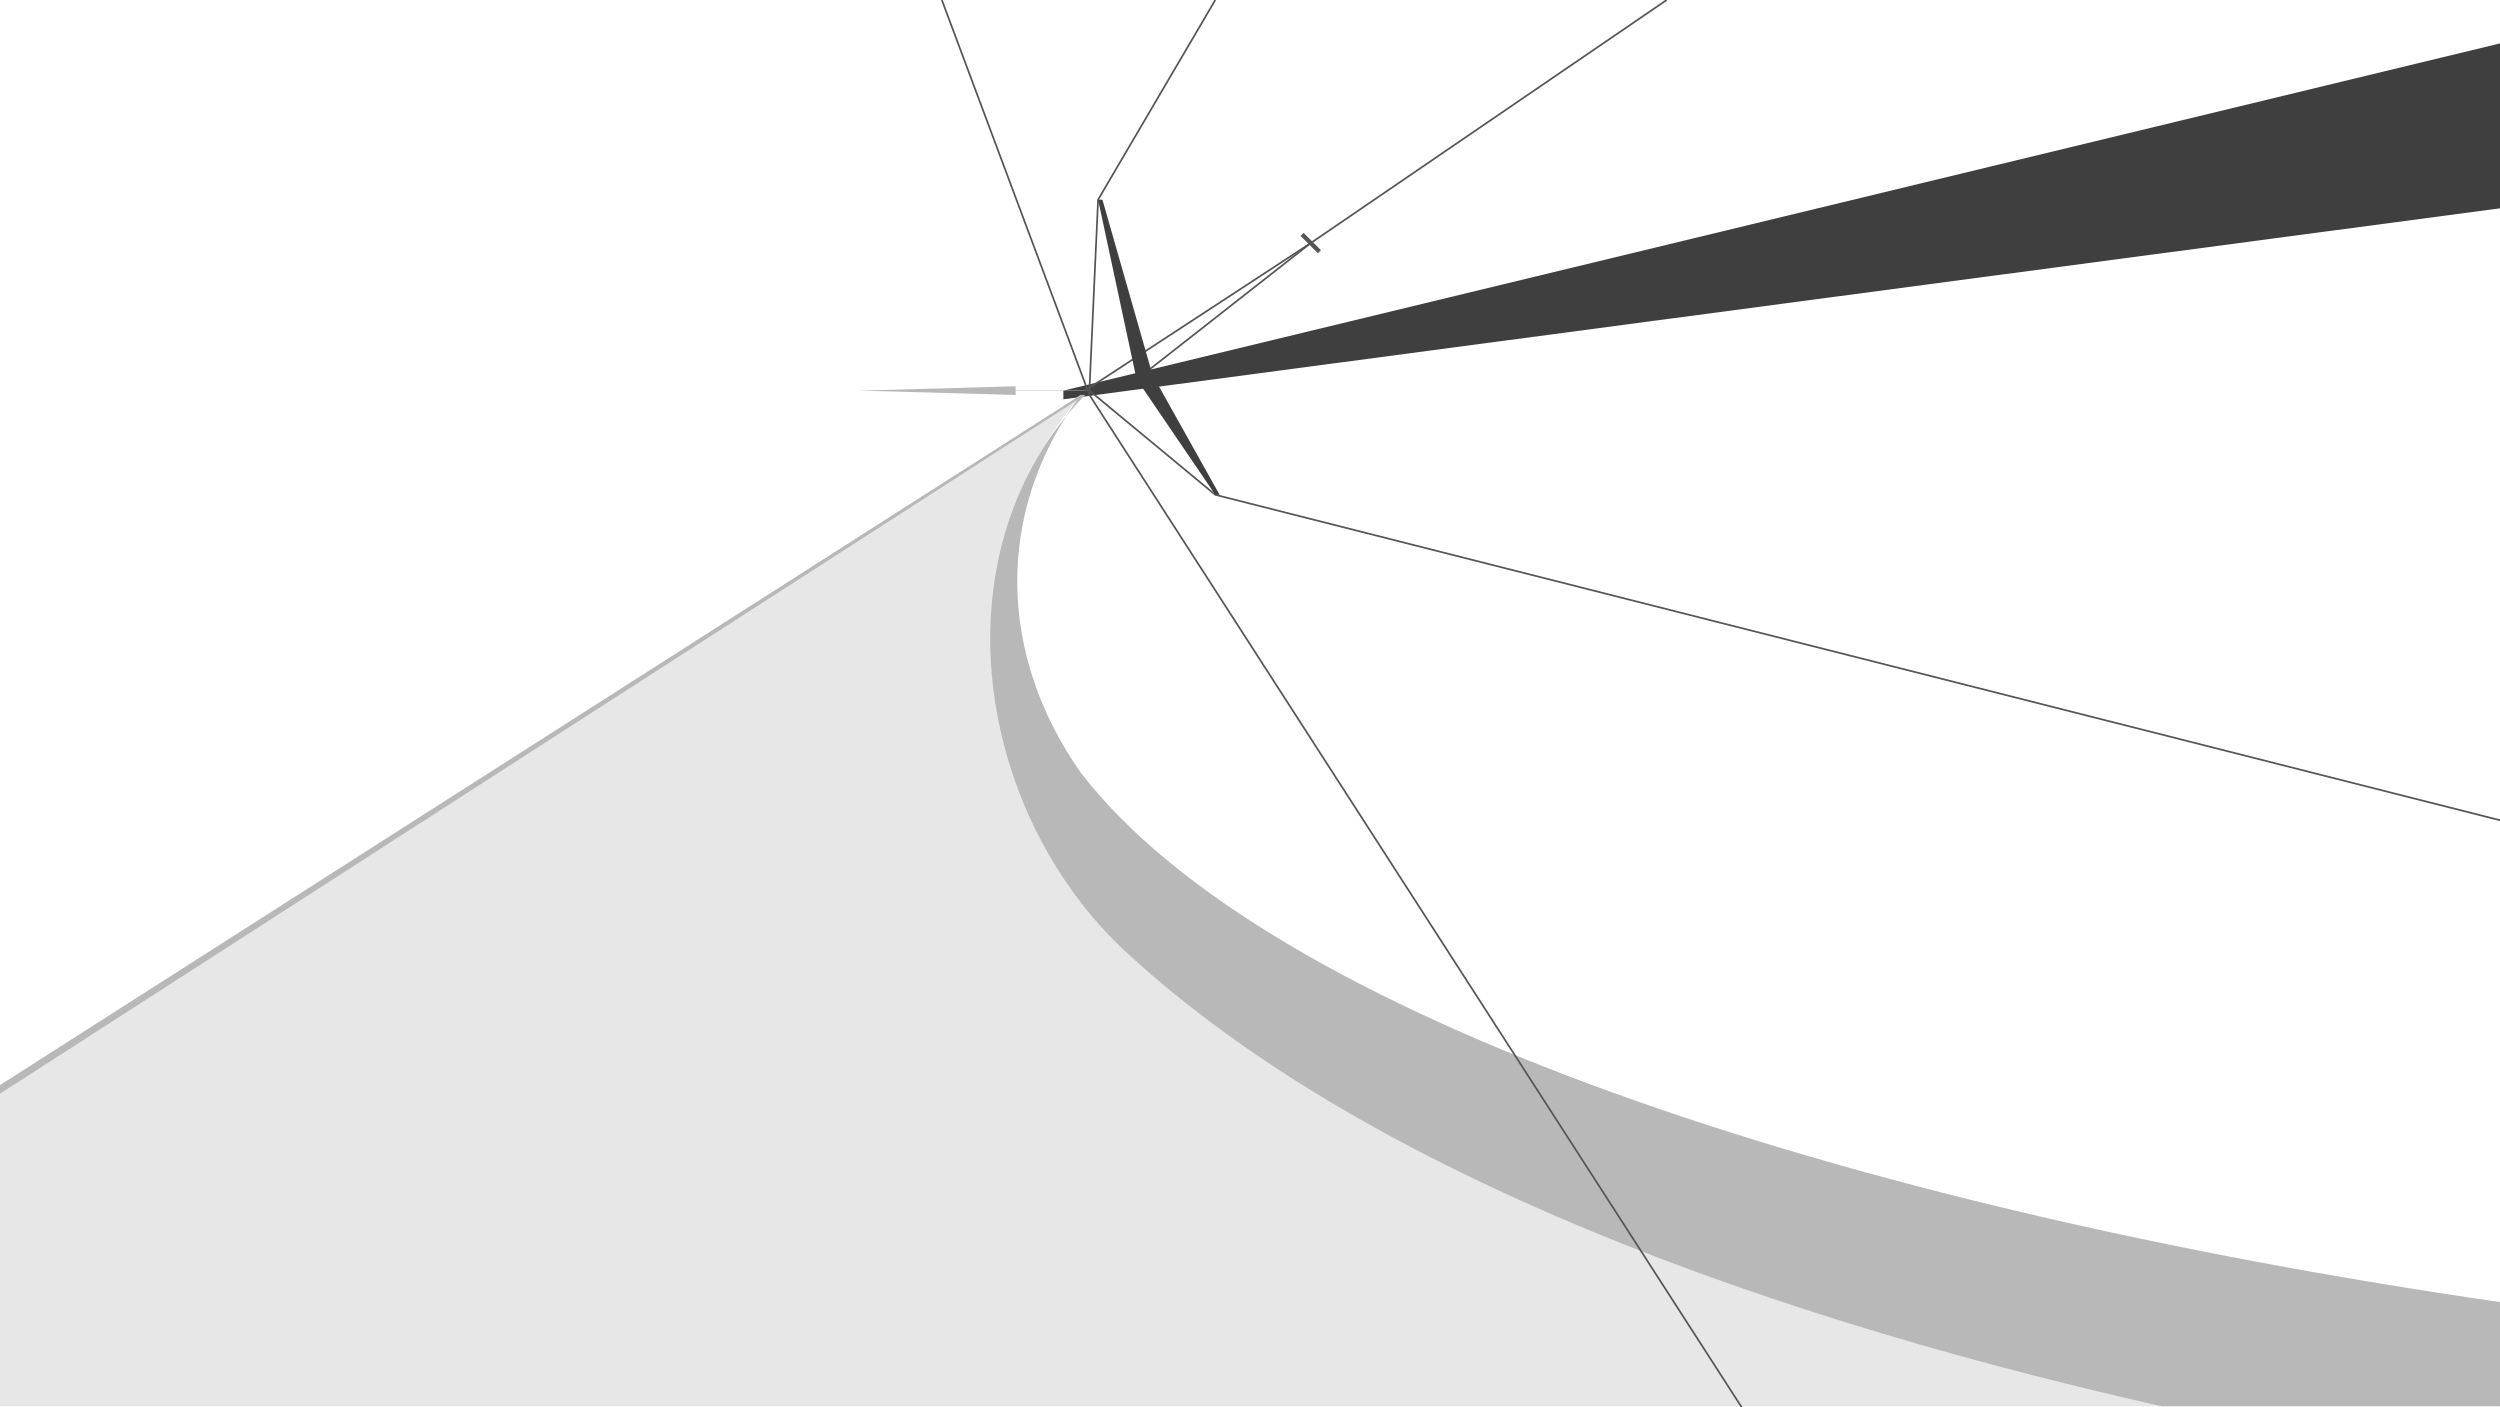
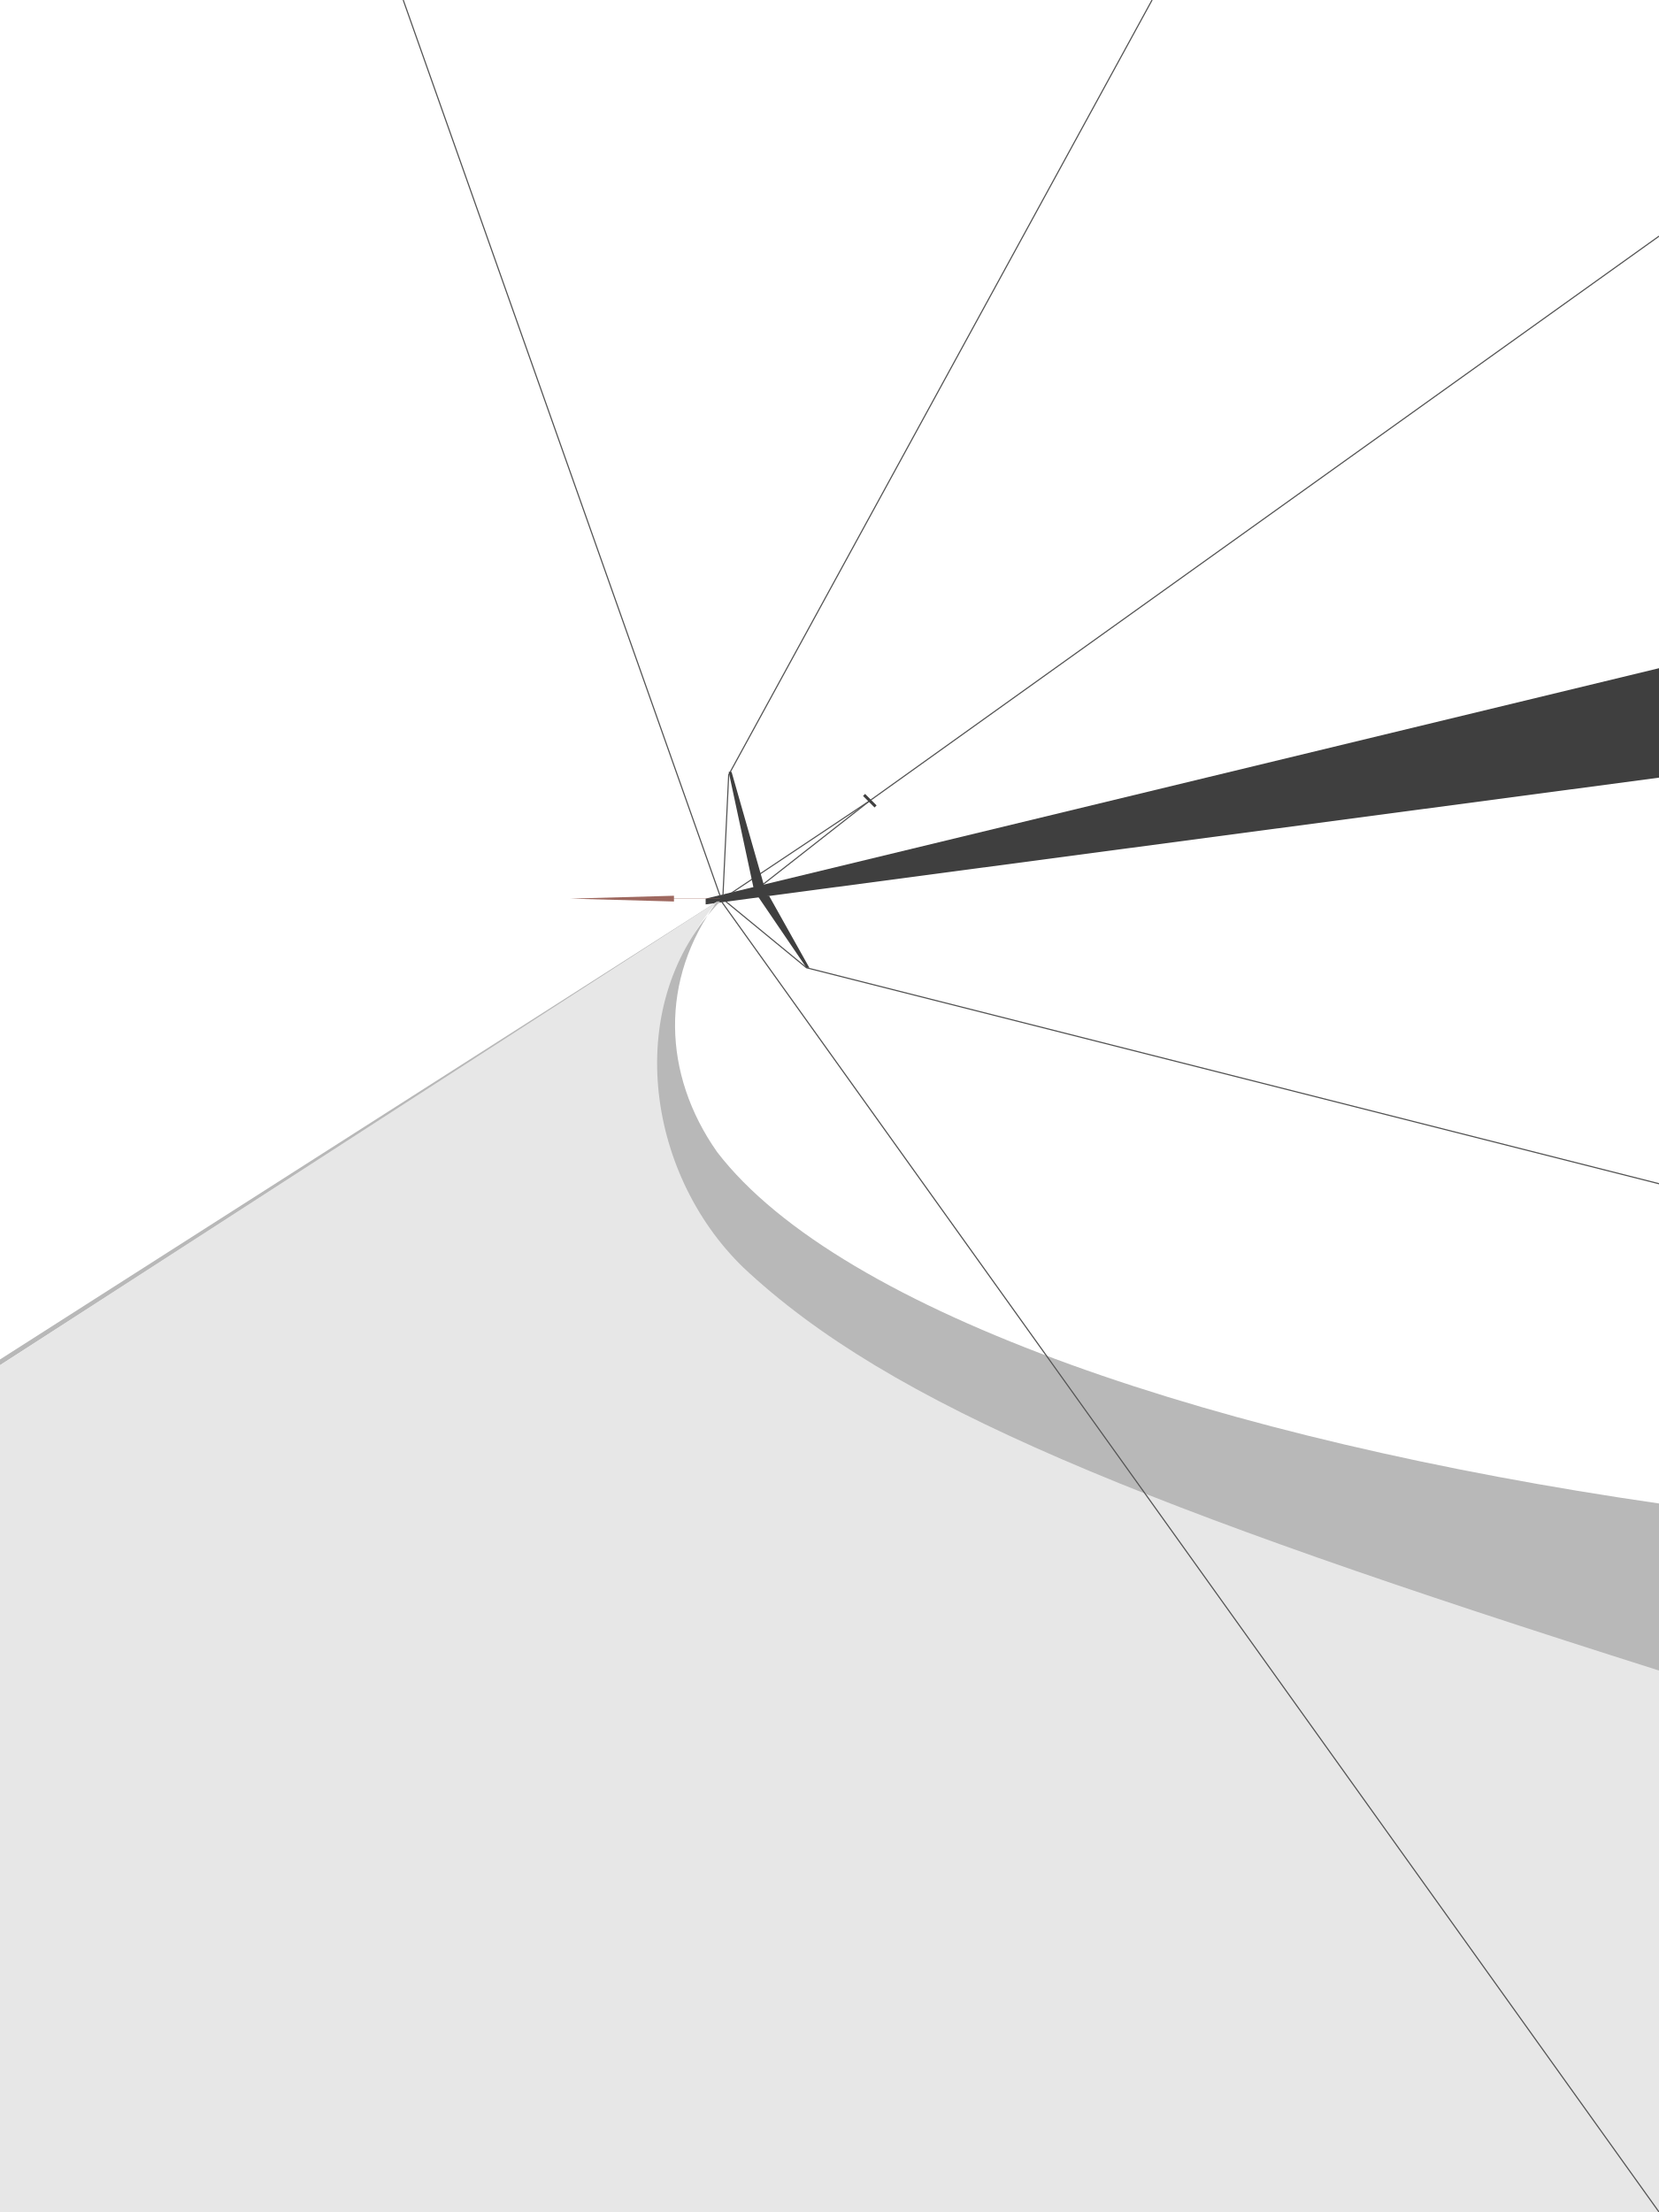
- <svg xmlns="http://www.w3.org/2000/svg" viewBox="0 0 576 324" role="img" aria-label="Sailboat mast and rigging study">
-   <path d="M 245 90     L 245 92        L 576 48        L 576 10        Z" fill="#3F3F3F" />
-   <path d="M 0 252        L 249 91        C 214 133 227 188 286 235        C 350 285 462 313 576 324        L 0 324        Z" fill="#E7E7E7" />
-   <path d="M 249 91        C 229 118 230 151 249 178        C 292 234 424 278 576 300        L 576 324        L 498 324        C 396 301 309 266 258 218        C 224 185 216 126 250 91        Z" fill="#B8B8B8" />
-   <path d="M 0 250        L 0 252     L 250 91     L 249 91        Z" fill="#B8B8B8" />
-   <path d="M 250 90 L 232 90" fill="none" stroke="#B8B8B8" stroke-width="0.1" stroke-linecap="butt" />
-   <path d="M 234 89        L 234 91        L 198 90        L 198 90        Z" fill="#B8B8B8" />
-   <path d="M 251 91 L 217 0" fill="none" stroke="#555555" stroke-width="0.4" />
-   <path d="M 251 91 L 405 330" fill="none" stroke="#555555" stroke-width="0.4" stroke-linecap="butt" />
-   <path d="M 251 90L 253 46 L 280 0" fill="none" stroke="#555555" stroke-width="0.4" />
-   <path d="M 251 90 L 280 114 L 580 190" fill="none" stroke="#555555" stroke-width="0.4" stroke-linecap="butt" />
-   <path d="M 300 54 L 304 58" fill="none" stroke="#555555" stroke-width="1" stroke-linecap="butt" />
-   <path d="M 250 90 L 302 56" fill="none" stroke="#555555" stroke-width="0.4" stroke-linecap="butt" />
-   <path d="M 265 85 L 302 56" fill="none" stroke="#555555" stroke-width="0.4" stroke-linecap="butt" />
-   <path d="M 302 56  L 384 0" fill="none" stroke="#555555" stroke-width="0.4" stroke-linecap="butt" />
-   <path d="M 262 88     L 266 88     L 254 46     L 253 46        Z" fill="#3F3F3F" />
-   <path d="M 263 89        L 267 89        L 281 114        L 280 114        Z" fill="#3F3F3F" />
+ <svg xmlns="http://www.w3.org/2000/svg" viewBox="0 0 576 768" role="img" aria-label="Sailboat mast and rigging study">
+   <path d="M 245 312     L 245 314        L 576 270        L 576 232        Z" fill="#3F3F3F" />
+   <path d="M 0 472        L 0 474     L 250 313     L 249 313        Z" fill="#B8B8B8" />
+   <path d="M 0 474        L 249 313        C 214 355 227 410 286 457        C 350 507 462 535 576 546        L 576 768     L 0 768        Z" fill="#E7E7E7" />
+   <path d="M 249 313        C 229 340 230 373 249 400        C 292 456 424 500 576 522        L 576 580        C 396 523 309 488 258 440        C 224 407 216 348 250 313        Z" fill="#B8B8B8" />
+   <path d="M 250 312 L 232 312" fill="none" stroke="#9E685F" stroke-width="0.1" />
+   <path d="M 234 311        L 234 313        L 198 312        L 198 312        Z" fill="#9E685F" />
+   <path d="M 250 311 L 140 0" fill="none" stroke="#555555" stroke-width="0.4" />
+   <path d="M 250.5 313 L 576 768" fill="none" stroke="#555555" stroke-width="0.4" />
+   <path d="M 251 311 L 253 269 L 400 0" fill="none" stroke="#555555" stroke-width="0.4" />
+   <path d="M 252 313 L 280 336 L 580 412" fill="none" stroke="#555555" stroke-width="0.4" />
+   <path d="M 254 310 L 302 278" fill="none" stroke="#555555" stroke-width="0.4" />
+   <path d="M 265 307 L 302 278" fill="none" stroke="#555555" stroke-width="0.4" />
+   <path d="M 302 278 L 576 82" fill="none" stroke="#555555" stroke-width="0.4" />
+   <path d="M 300 276 L 304 280" fill="none" stroke="#3F3F3F" stroke-width="1" />
+   <path d="M 262 310     L 266 310     L 254 268     L 253 268        Z" fill="#3F3F3F" />
+   <path d="M 263 311        L 267 311        L 281 336        L 280 336        Z" fill="#3F3F3F" />
</svg>
